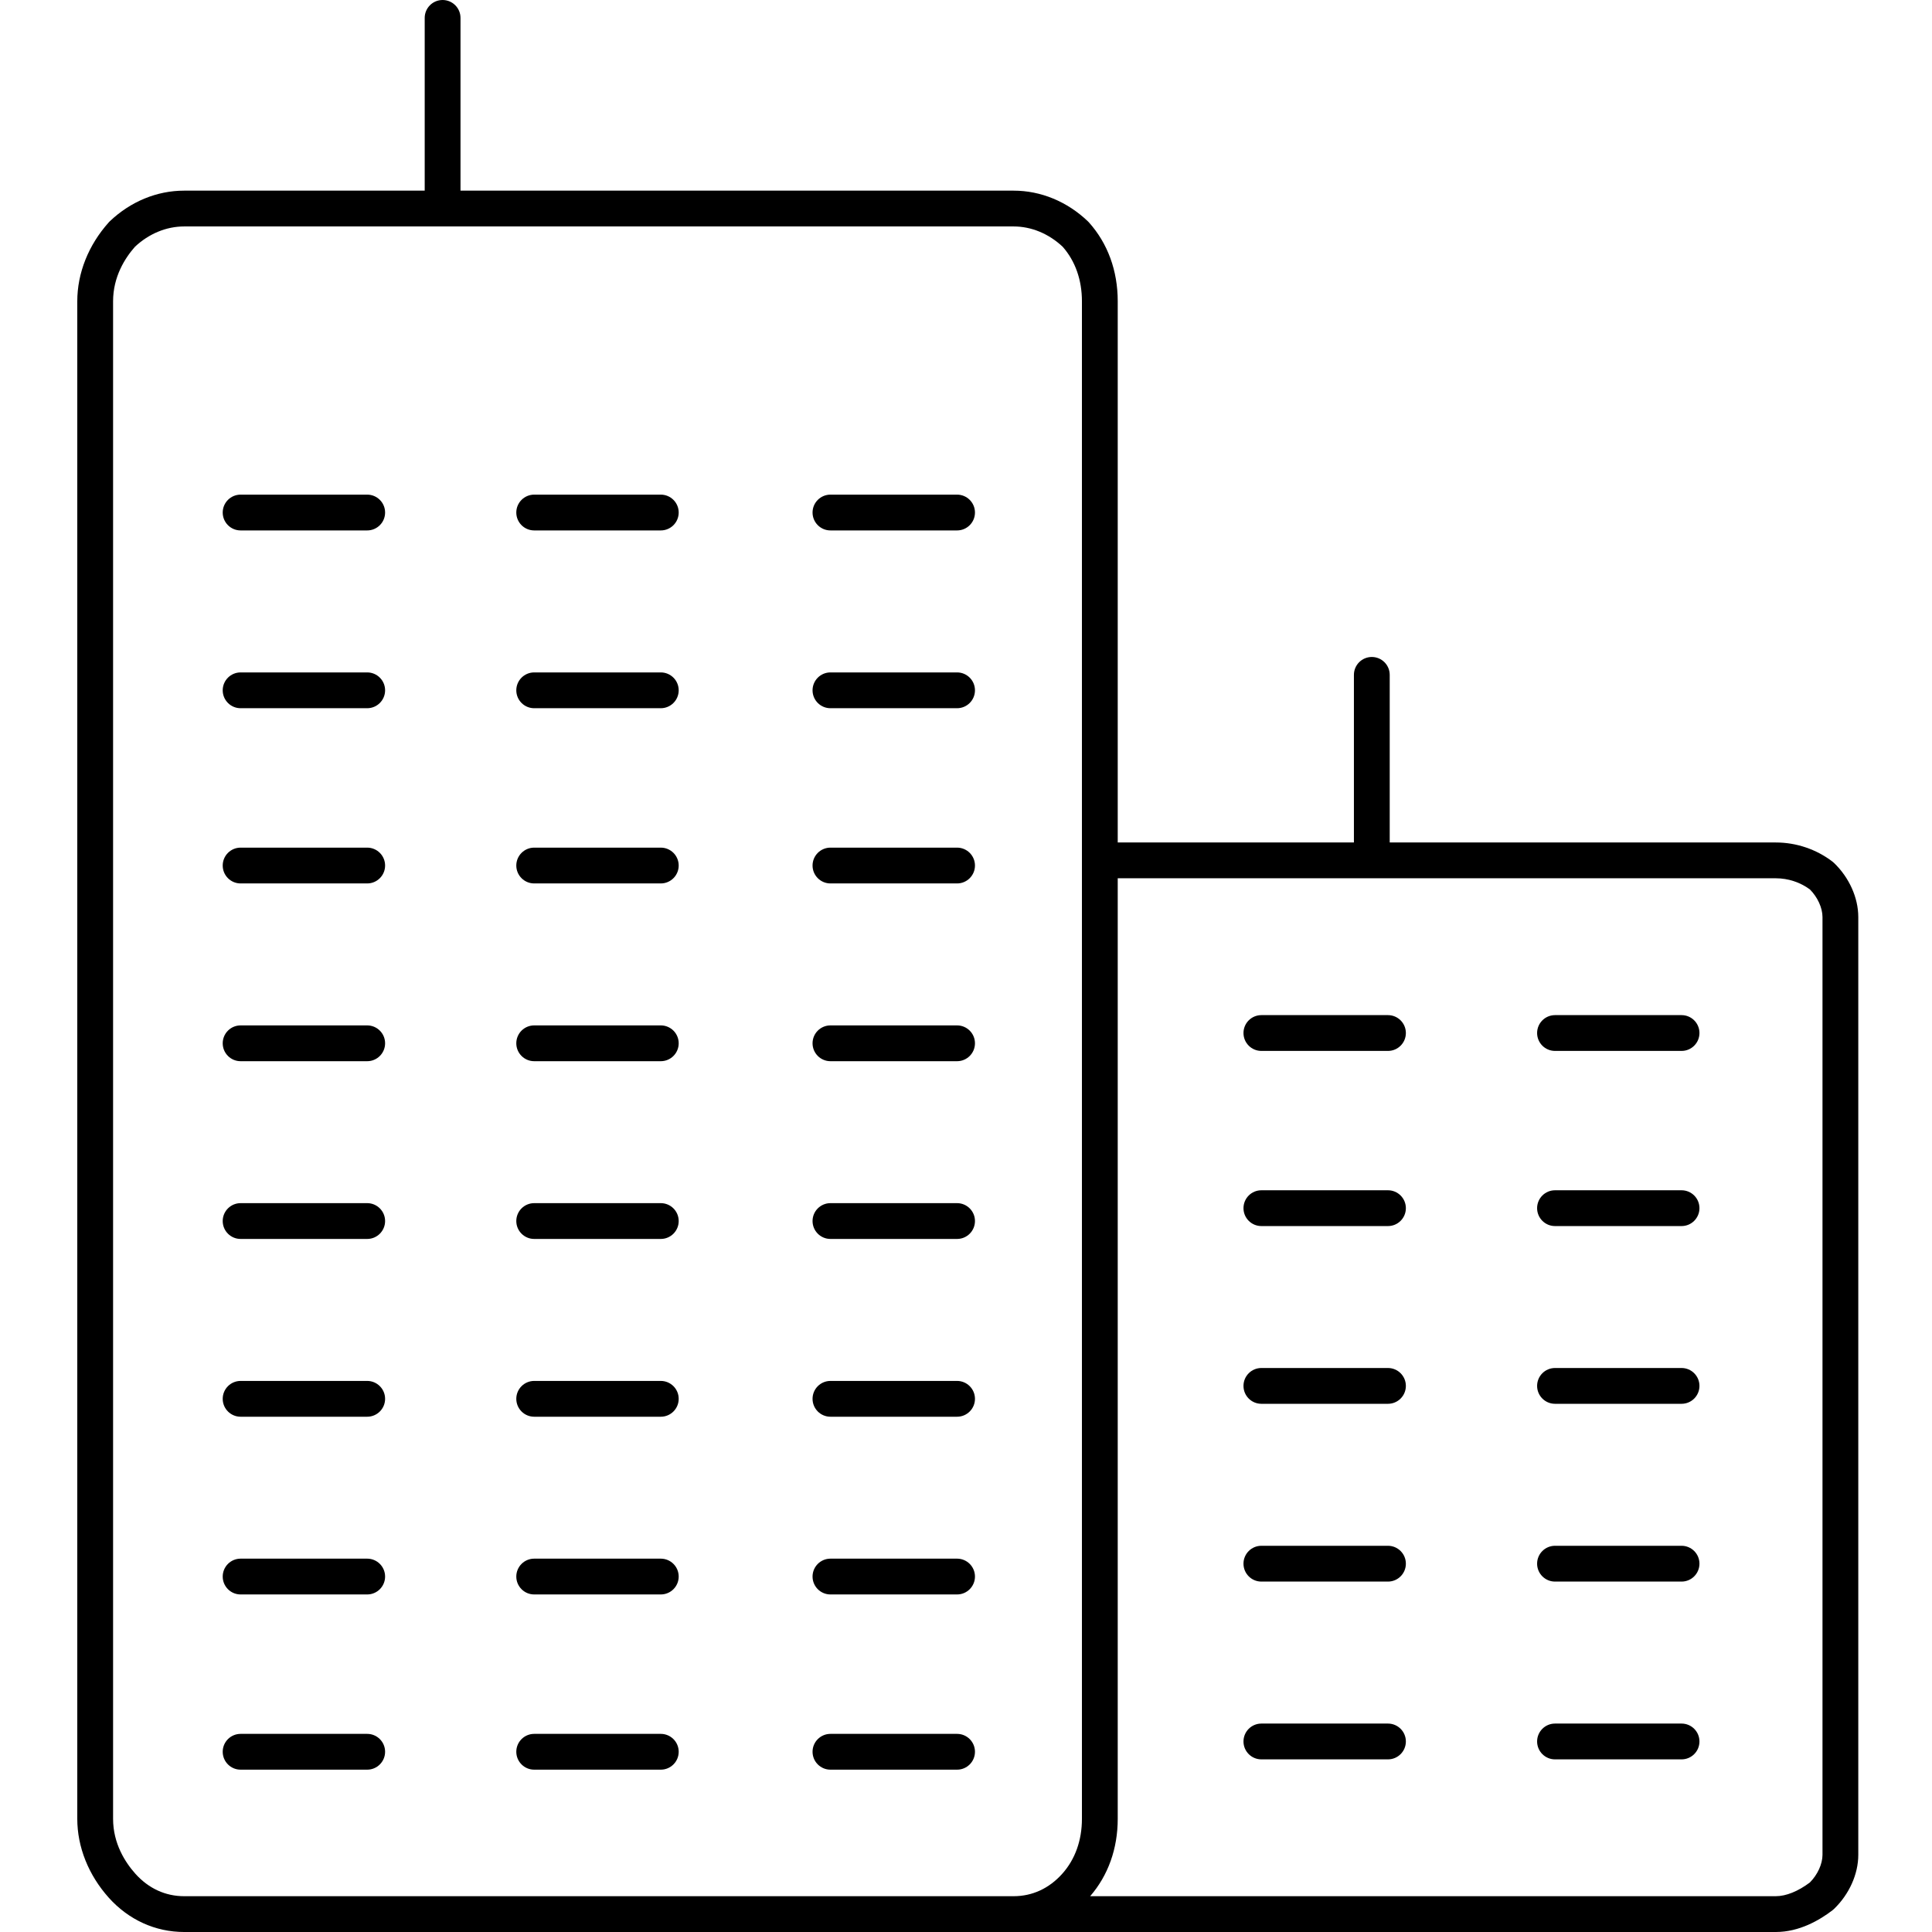
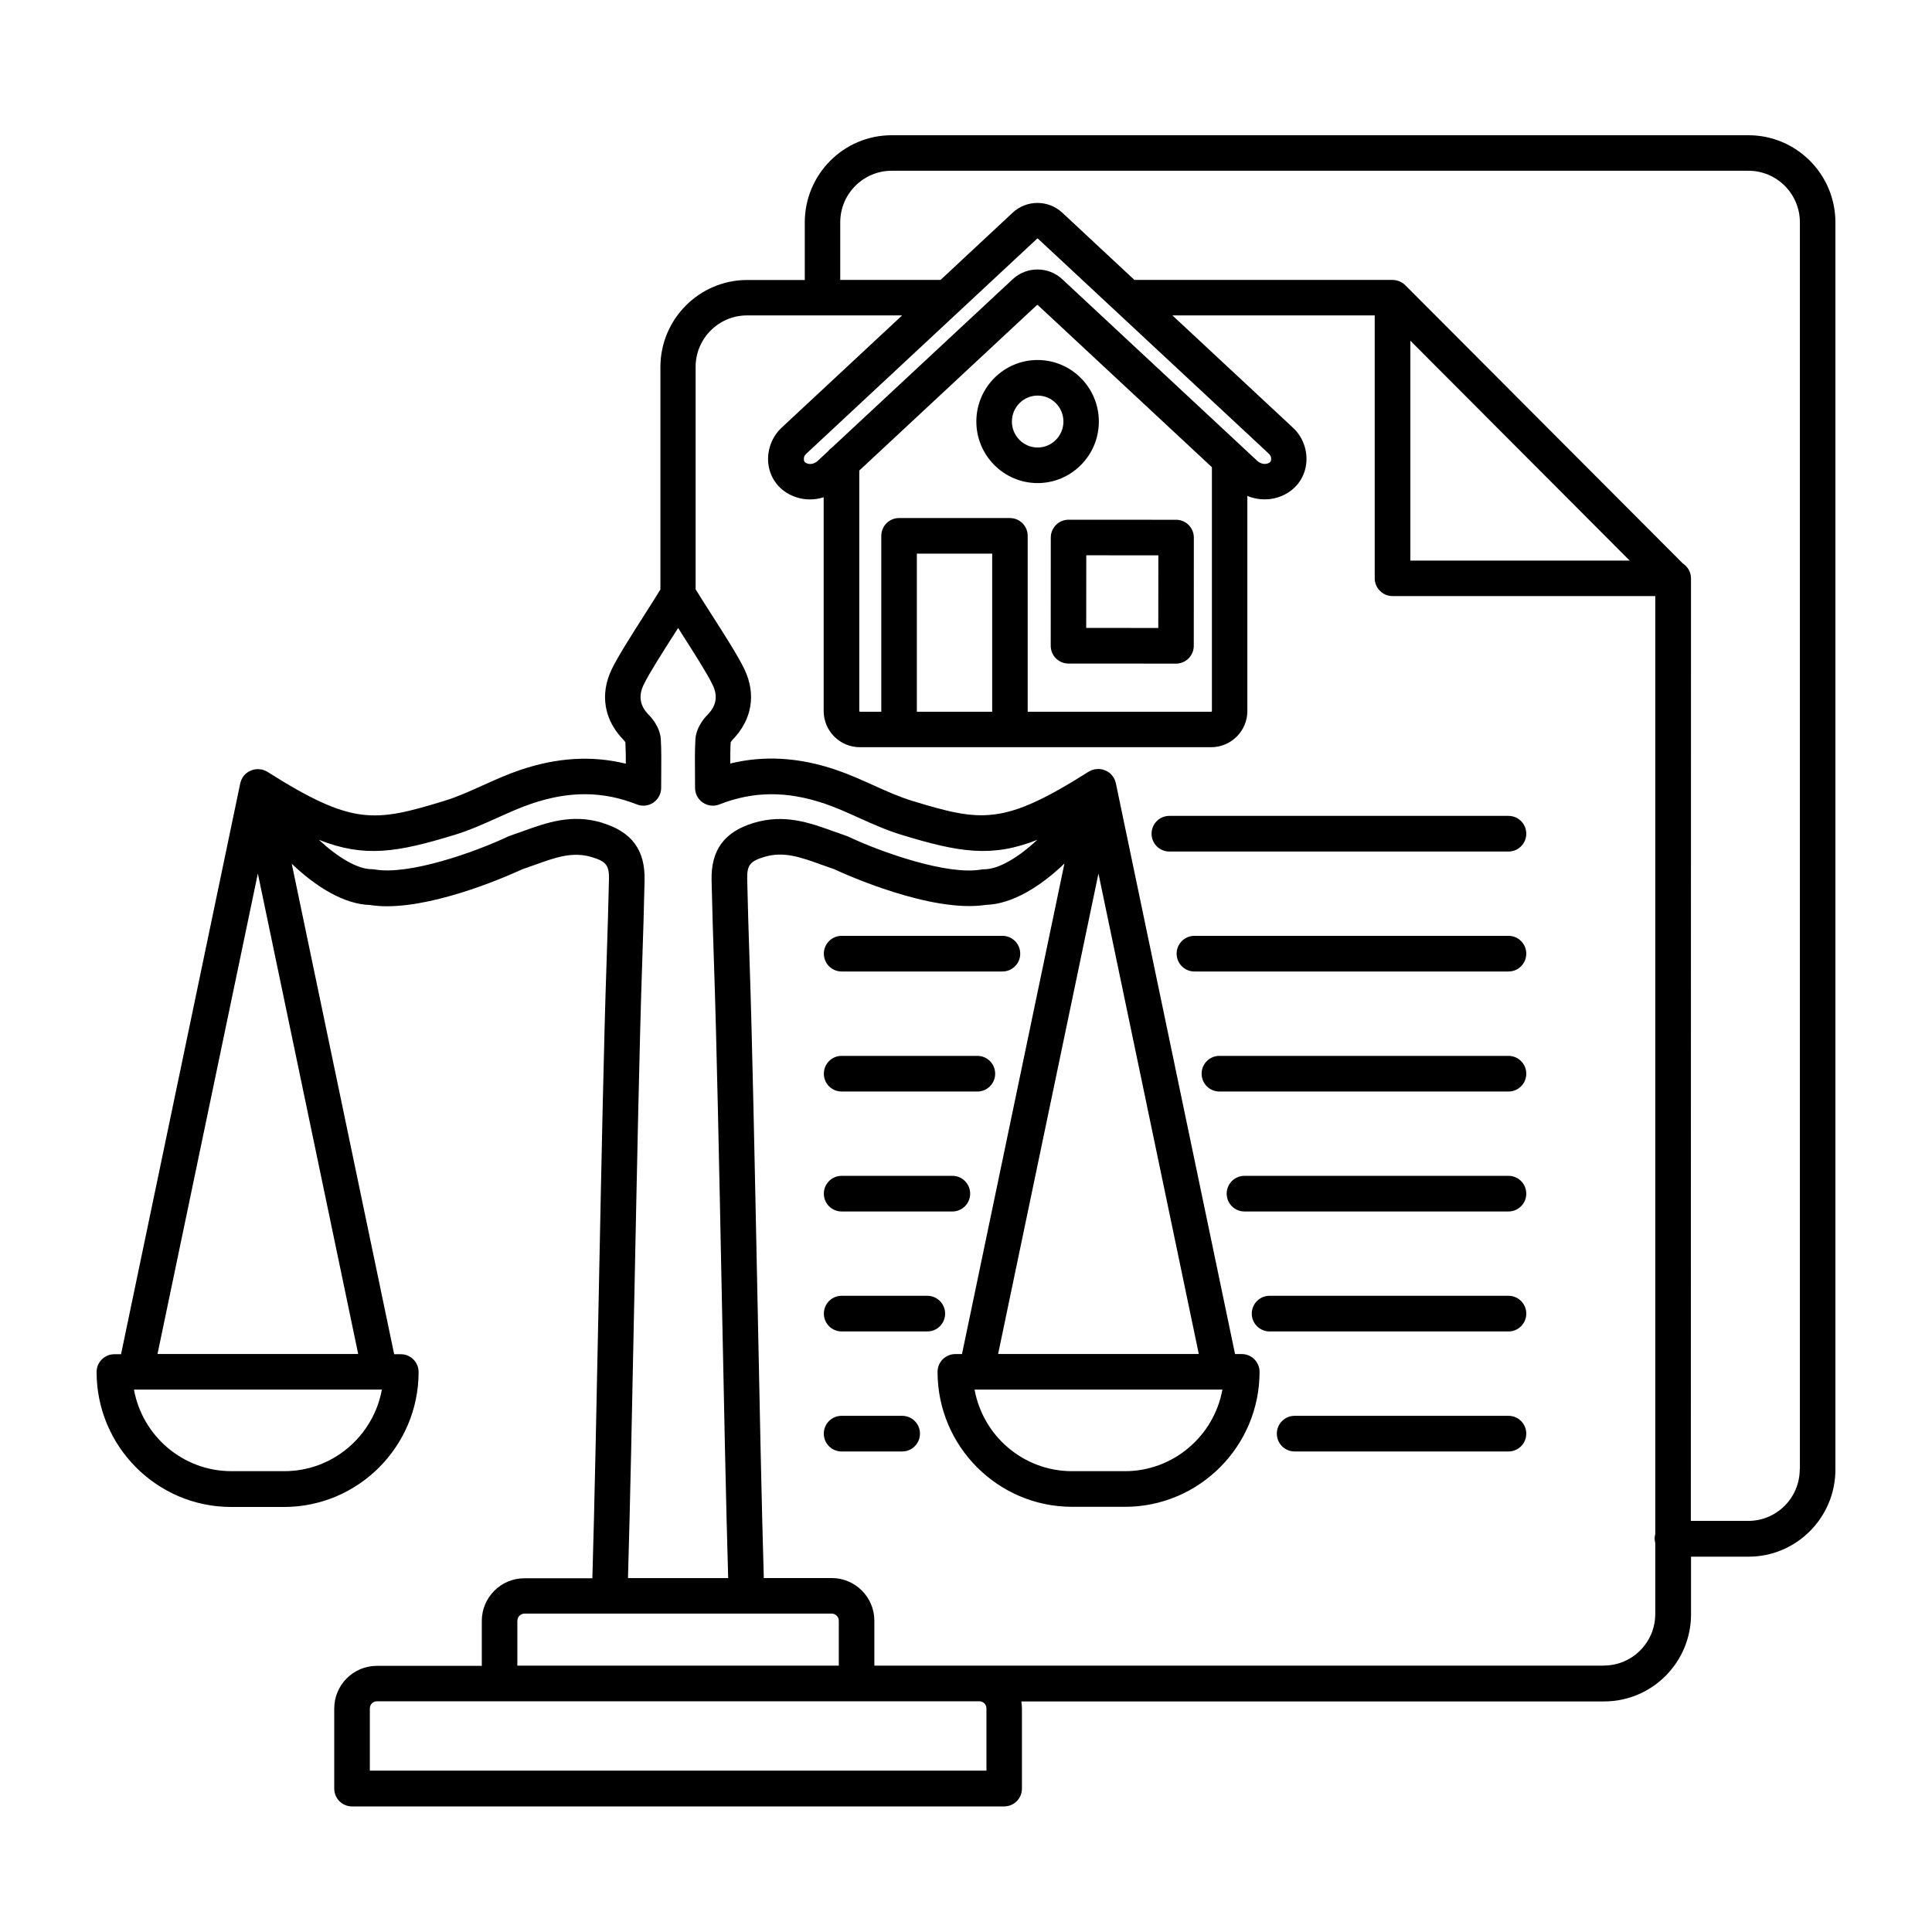
<svg xmlns="http://www.w3.org/2000/svg" width="200" height="200" viewBox="0 0 200 200" fill="none">
-   <path d="M38.012 51.204H24.908C23.884 51.204 23.055 52.034 23.055 53.057C23.055 54.081 23.884 54.91 24.908 54.91H38.012C39.035 54.91 39.865 54.081 39.865 53.057C39.865 52.034 39.035 51.204 38.012 51.204Z" fill="black" />
-   <path d="M68.405 51.204H55.3C54.277 51.204 53.447 52.034 53.447 53.057C53.447 54.081 54.277 54.91 55.3 54.91H68.405C69.428 54.91 70.258 54.081 70.258 53.057C70.258 52.034 69.428 51.204 68.405 51.204Z" fill="black" />
-   <path d="M99.075 51.204H85.968C84.945 51.204 84.115 52.034 84.115 53.057C84.115 54.081 84.945 54.91 85.968 54.91H99.075C100.099 54.91 100.928 54.081 100.928 53.057C100.928 52.034 100.099 51.204 99.075 51.204Z" fill="black" />
-   <path d="M38.012 69.608H24.908C23.884 69.608 23.055 70.438 23.055 71.461C23.055 72.484 23.884 73.314 24.908 73.314H38.012C39.035 73.314 39.865 72.484 39.865 71.461C39.865 70.438 39.035 69.608 38.012 69.608Z" fill="black" />
-   <path d="M68.405 69.608H55.3C54.277 69.608 53.447 70.438 53.447 71.461C53.447 72.484 54.277 73.314 55.3 73.314H68.405C69.428 73.314 70.258 72.484 70.258 71.461C70.258 70.438 69.428 69.608 68.405 69.608Z" fill="black" />
-   <path d="M99.075 69.608H85.968C84.945 69.608 84.115 70.438 84.115 71.461C84.115 72.484 84.945 73.314 85.968 73.314H99.075C100.099 73.314 100.928 72.484 100.928 71.461C100.928 70.438 100.099 69.608 99.075 69.608Z" fill="black" />
-   <path d="M38.012 87.747H24.908C23.884 87.747 23.055 88.576 23.055 89.6C23.055 90.623 23.884 91.453 24.908 91.453H38.012C39.035 91.453 39.865 90.623 39.865 89.6C39.865 88.576 39.035 87.747 38.012 87.747Z" fill="black" />
-   <path d="M68.405 87.747H55.3C54.277 87.747 53.447 88.576 53.447 89.6C53.447 90.623 54.277 91.453 55.3 91.453H68.405C69.428 91.453 70.258 90.623 70.258 89.6C70.258 88.576 69.428 87.747 68.405 87.747Z" fill="black" />
-   <path d="M99.075 87.747H85.968C84.945 87.747 84.115 88.576 84.115 89.6C84.115 90.623 84.945 91.453 85.968 91.453H99.075C100.099 91.453 100.928 90.623 100.928 89.6C100.928 88.576 100.099 87.747 99.075 87.747Z" fill="black" />
-   <path d="M38.012 106.149H24.908C23.884 106.149 23.055 106.978 23.055 108.002C23.055 109.025 23.884 109.855 24.908 109.855H38.012C39.035 109.855 39.865 109.025 39.865 108.002C39.865 106.978 39.035 106.149 38.012 106.149Z" fill="black" />
-   <path d="M68.405 106.149H55.3C54.277 106.149 53.447 106.978 53.447 108.002C53.447 109.025 54.277 109.855 55.3 109.855H68.405C69.428 109.855 70.258 109.025 70.258 108.002C70.258 106.978 69.428 106.149 68.405 106.149Z" fill="black" />
-   <path d="M99.075 106.149H85.968C84.945 106.149 84.115 106.978 84.115 108.002C84.115 109.025 84.945 109.855 85.968 109.855H99.075C100.099 109.855 100.928 109.025 100.928 108.002C100.928 106.978 100.099 106.149 99.075 106.149Z" fill="black" />
-   <path d="M38.012 124.549H24.908C23.884 124.549 23.055 125.379 23.055 126.402C23.055 127.425 23.884 128.255 24.908 128.255H38.012C39.035 128.255 39.865 127.425 39.865 126.402C39.865 125.379 39.035 124.549 38.012 124.549Z" fill="black" />
-   <path d="M68.405 124.549H55.3C54.277 124.549 53.447 125.379 53.447 126.402C53.447 127.425 54.277 128.255 55.3 128.255H68.405C69.428 128.255 70.258 127.425 70.258 126.402C70.258 125.379 69.428 124.549 68.405 124.549Z" fill="black" />
-   <path d="M99.075 124.549H85.968C84.945 124.549 84.115 125.379 84.115 126.402C84.115 127.425 84.945 128.255 85.968 128.255H99.075C100.099 128.255 100.928 127.425 100.928 126.402C100.928 125.379 100.099 124.549 99.075 124.549Z" fill="black" />
-   <path d="M38.012 142.953H24.908C23.884 142.953 23.055 143.783 23.055 144.806C23.055 145.829 23.884 146.659 24.908 146.659H38.012C39.035 146.659 39.865 145.829 39.865 144.806C39.865 143.783 39.035 142.953 38.012 142.953Z" fill="black" />
-   <path d="M68.405 142.953H55.3C54.277 142.953 53.447 143.783 53.447 144.806C53.447 145.829 54.277 146.659 55.3 146.659H68.405C69.428 146.659 70.258 145.829 70.258 144.806C70.258 143.783 69.428 142.953 68.405 142.953Z" fill="black" />
-   <path d="M99.075 142.953H85.968C84.945 142.953 84.115 143.783 84.115 144.806C84.115 145.829 84.945 146.659 85.968 146.659H99.075C100.099 146.659 100.928 145.829 100.928 144.806C100.928 143.783 100.099 142.953 99.075 142.953Z" fill="black" />
-   <path d="M38.012 161.351H24.908C23.884 161.351 23.055 162.181 23.055 163.204C23.055 164.227 23.884 165.057 24.908 165.057H38.012C39.035 165.057 39.865 164.227 39.865 163.204C39.865 162.181 39.035 161.351 38.012 161.351Z" fill="black" />
-   <path d="M68.405 161.351H55.3C54.277 161.351 53.447 162.181 53.447 163.204C53.447 164.227 54.277 165.057 55.3 165.057H68.405C69.428 165.057 70.258 164.227 70.258 163.204C70.258 162.181 69.428 161.351 68.405 161.351Z" fill="black" />
-   <path d="M99.075 161.351H85.968C84.945 161.351 84.115 162.181 84.115 163.204C84.115 164.227 84.945 165.057 85.968 165.057H99.075C100.099 165.057 100.928 164.227 100.928 163.204C100.928 162.181 100.099 161.351 99.075 161.351Z" fill="black" />
-   <path d="M38.012 179.49H24.908C23.884 179.49 23.055 180.319 23.055 181.342C23.055 182.366 23.884 183.195 24.908 183.195H38.012C39.035 183.195 39.865 182.366 39.865 181.342C39.865 180.319 39.035 179.49 38.012 179.49Z" fill="black" />
-   <path d="M68.405 179.49H55.3C54.277 179.49 53.447 180.319 53.447 181.342C53.447 182.366 54.277 183.195 55.3 183.195H68.405C69.428 183.195 70.258 182.366 70.258 181.342C70.258 180.319 69.428 179.49 68.405 179.49Z" fill="black" />
-   <path d="M99.075 179.49H85.968C84.945 179.49 84.115 180.319 84.115 181.342C84.115 182.366 84.945 183.195 85.968 183.195H99.075C100.099 183.195 100.928 182.366 100.928 181.342C100.928 180.319 100.099 179.49 99.075 179.49Z" fill="black" />
-   <path d="M189.854 89.329C189.805 89.281 189.752 89.236 189.698 89.195C188.03 87.916 185.948 87.213 183.834 87.213H143.863V69.863C143.863 68.84 143.033 68.01 142.01 68.01C140.986 68.01 140.157 68.84 140.157 69.863V87.213H115.707V31.191C115.707 28.022 114.674 25.195 112.72 23.016C112.689 22.981 112.655 22.947 112.621 22.914C110.477 20.865 107.746 19.736 104.931 19.736H47.671V1.853C47.671 0.83 46.841 0 45.818 0C44.795 0 43.965 0.83 43.965 1.853V19.736H19.062C16.245 19.736 13.51 20.864 11.361 22.912C11.326 22.946 11.292 22.981 11.259 23.018C9.157 25.366 8 28.269 8 31.192V188.279C8 191.198 9.157 194.099 11.26 196.45C13.315 198.74 16.085 200 19.061 200H100.186H104.93H183.834C186.262 200 188.364 198.775 189.7 197.748C189.754 197.706 189.805 197.662 189.854 197.615C191.429 196.101 192.369 194.006 192.369 192.011V94.934C192.37 92.937 191.429 90.842 189.854 89.329ZM112.001 188.278C112.001 190.517 111.296 192.487 109.96 193.976C108.602 195.492 106.863 196.294 104.93 196.294H100.186H19.061C17.124 196.294 15.38 195.492 14.02 193.976C12.965 192.797 11.706 190.85 11.706 188.278V31.191C11.706 28.656 12.926 26.729 13.971 25.544C15.418 24.188 17.223 23.442 19.061 23.442H104.931C106.765 23.442 108.565 24.188 110.009 25.544C111.313 27.025 112.001 28.977 112.001 31.192V188.278H112.001ZM188.664 192.01C188.664 192.96 188.153 194.074 187.356 194.874C186.138 195.79 184.891 196.293 183.834 196.293H112.853C114.719 194.136 115.707 191.37 115.707 188.278V90.919H183.834C185.102 90.919 186.349 91.328 187.36 92.073C188.155 92.872 188.664 93.984 188.664 94.933V192.01H188.664Z" fill="black" />
-   <path d="M143.682 105.085H130.578C129.554 105.085 128.725 105.915 128.725 106.938C128.725 107.961 129.554 108.791 130.578 108.791H143.682C144.705 108.791 145.535 107.961 145.535 106.938C145.535 105.915 144.705 105.085 143.682 105.085Z" fill="black" />
-   <path d="M174.075 105.085H160.974C159.951 105.085 159.121 105.915 159.121 106.938C159.121 107.961 159.951 108.791 160.974 108.791H174.075C175.098 108.791 175.927 107.961 175.927 106.938C175.927 105.915 175.098 105.085 174.075 105.085Z" fill="black" />
-   <path d="M143.682 123.217H130.578C129.554 123.217 128.725 124.046 128.725 125.069C128.725 126.093 129.554 126.922 130.578 126.922H143.682C144.705 126.922 145.535 126.093 145.535 125.069C145.535 124.046 144.705 123.217 143.682 123.217Z" fill="black" />
-   <path d="M174.075 123.217H160.974C159.951 123.217 159.121 124.046 159.121 125.069C159.121 126.093 159.951 126.922 160.974 126.922H174.075C175.098 126.922 175.927 126.093 175.927 125.069C175.927 124.046 175.098 123.217 174.075 123.217Z" fill="black" />
-   <path d="M143.682 141.615H130.578C129.554 141.615 128.725 142.445 128.725 143.468C128.725 144.491 129.554 145.321 130.578 145.321H143.682C144.705 145.321 145.535 144.491 145.535 143.468C145.535 142.445 144.705 141.615 143.682 141.615Z" fill="black" />
-   <path d="M174.075 141.615H160.974C159.951 141.615 159.121 142.445 159.121 143.468C159.121 144.491 159.951 145.321 160.974 145.321H174.075C175.098 145.321 175.927 144.491 175.927 143.468C175.927 142.445 175.098 141.615 174.075 141.615Z" fill="black" />
-   <path d="M143.682 160.019H130.578C129.554 160.019 128.725 160.849 128.725 161.872C128.725 162.895 129.554 163.725 130.578 163.725H143.682C144.705 163.725 145.535 162.895 145.535 161.872C145.535 160.849 144.705 160.019 143.682 160.019Z" fill="black" />
-   <path d="M174.075 160.019H160.974C159.951 160.019 159.121 160.849 159.121 161.872C159.121 162.895 159.951 163.725 160.974 163.725H174.075C175.098 163.725 175.927 162.895 175.927 161.872C175.927 160.849 175.098 160.019 174.075 160.019Z" fill="black" />
-   <path d="M143.682 178.423H130.578C129.554 178.423 128.725 179.253 128.725 180.276C128.725 181.299 129.554 182.129 130.578 182.129H143.682C144.705 182.129 145.535 181.299 145.535 180.276C145.535 179.253 144.705 178.423 143.682 178.423Z" fill="black" />
-   <path d="M174.075 178.423H160.974C159.951 178.423 159.121 179.253 159.121 180.276C159.121 181.299 159.951 182.129 160.974 182.129H174.075C175.098 182.129 175.927 181.299 175.927 180.276C175.927 179.253 175.098 178.423 174.075 178.423Z" fill="black" />
+   <path d="M181.006 14H92.304C87.344 14 83.311 18.043 83.311 23.016V28.984H77.359C72.398 28.984 68.365 33.027 68.365 38.001V61.022C67.92 61.75 67.338 62.672 66.719 63.638C65.375 65.75 63.98 67.933 63.326 69.281C62.075 71.883 62.535 74.557 64.577 76.626C64.649 76.698 64.713 76.799 64.742 76.856C64.778 77.563 64.785 78.283 64.785 79.055C61.263 78.197 57.654 78.413 53.815 79.718C52.486 80.172 51.22 80.741 49.991 81.296C48.618 81.916 47.324 82.5 45.98 82.91C38.741 85.123 36.483 85.469 27.67 79.891C27.605 79.847 27.541 79.819 27.469 79.79C27.447 79.782 27.433 79.768 27.411 79.761C27.404 79.761 27.397 79.754 27.39 79.754C27.368 79.746 27.346 79.739 27.332 79.732C27.253 79.703 27.174 79.674 27.095 79.66C27.088 79.66 27.08 79.653 27.066 79.653H27.052C27.023 79.646 26.994 79.646 26.965 79.646C26.893 79.631 26.822 79.624 26.75 79.624C26.728 79.624 26.707 79.617 26.678 79.617C26.656 79.617 26.642 79.624 26.62 79.624C26.549 79.624 26.477 79.631 26.405 79.646C26.376 79.653 26.34 79.653 26.311 79.66H26.304C26.297 79.66 26.297 79.667 26.29 79.667C26.189 79.689 26.088 79.718 25.988 79.761C25.981 79.761 25.981 79.768 25.973 79.768C25.945 79.782 25.916 79.797 25.88 79.811C25.815 79.84 25.758 79.869 25.7 79.905C25.686 79.912 25.671 79.919 25.657 79.934C25.628 79.956 25.6 79.977 25.571 79.999C25.542 80.02 25.513 80.035 25.485 80.056C25.47 80.071 25.456 80.093 25.434 80.107C25.413 80.121 25.398 80.143 25.377 80.157C25.355 80.179 25.341 80.201 25.319 80.215C25.276 80.258 25.24 80.302 25.211 80.352C25.19 80.381 25.168 80.402 25.154 80.431C25.147 80.446 25.132 80.46 25.125 80.474C25.089 80.532 25.053 80.597 25.024 80.662C25.01 80.691 24.996 80.712 24.981 80.741C24.981 80.748 24.974 80.748 24.974 80.755C24.974 80.763 24.967 80.77 24.967 80.784C24.931 80.871 24.902 80.965 24.881 81.058C24.881 81.066 24.873 81.073 24.873 81.08L24.866 81.102V81.109L12.53 140.188H11.84C10.827 140.188 10 141.01 10 142.033C10 149.738 16.254 156.001 23.932 156.001H29.402C37.087 156.001 43.334 149.731 43.334 142.033C43.334 141.017 42.515 140.188 41.494 140.188H40.804L30.201 89.412C32.681 91.79 35.614 93.613 38.309 93.686C38.863 93.772 39.452 93.815 40.056 93.815C45.642 93.815 53.039 90.464 54.046 89.995C54.47 89.851 54.879 89.7 55.296 89.556C57.518 88.756 59.264 88.121 61.285 88.734C62.758 89.181 63.075 89.592 63.039 91.062C62.974 93.815 62.895 96.655 62.787 99.761C62.521 107.408 62.248 120.806 61.989 133.759C61.759 145.255 61.536 156.16 61.321 163.382H54.283C51.853 163.382 49.876 165.364 49.876 167.8V172.448H39.007C36.577 172.448 34.6 174.43 34.6 176.866V185.155C34.6 186.171 35.42 187 36.441 187H103.951C104.965 187 105.791 186.178 105.791 185.155V176.866C105.791 176.614 105.762 176.369 105.727 176.131H166.061C171.022 176.131 175.055 172.088 175.055 167.115V161.147H181.007C185.967 161.147 190 157.104 190 152.131V23.017C190 18.044 185.966 14 181.006 14ZM29.431 152.295H23.96C18.928 152.295 14.737 148.648 13.867 143.848H14.047H14.054H39.337H39.344H39.351H39.531C38.661 148.641 34.463 152.295 29.438 152.295H29.431ZM16.305 140.165L26.692 90.427L37.08 140.165H16.305ZM62.37 85.179C59.185 84.213 56.59 85.158 54.074 86.066C53.657 86.217 53.233 86.368 52.801 86.513C52.73 86.534 52.665 86.563 52.6 86.592C49.128 88.242 42.313 90.621 38.819 90.008C38.712 89.987 38.611 89.98 38.503 89.98C36.965 89.98 34.909 88.704 33.011 86.938C37.727 88.805 41.098 88.25 47.057 86.426C48.617 85.951 50.084 85.288 51.5 84.653C52.701 84.113 53.829 83.601 54.994 83.205C58.941 81.864 62.413 81.886 65.935 83.277C66.503 83.5 67.143 83.428 67.639 83.082C68.142 82.736 68.444 82.167 68.444 81.561C68.444 81.035 68.451 80.531 68.451 80.055C68.458 78.844 68.473 77.698 68.408 76.552C68.336 75.284 67.452 74.303 67.186 74.03C66.237 73.071 66.065 72.069 66.632 70.88C67.186 69.727 68.581 67.543 69.81 65.619C69.939 65.41 70.076 65.208 70.198 65.006C70.328 65.208 70.457 65.41 70.586 65.619C71.816 67.543 73.21 69.727 73.764 70.88C74.339 72.069 74.159 73.071 73.21 74.03C72.944 74.304 72.06 75.284 71.988 76.552C71.924 77.698 71.931 78.837 71.945 80.048C71.952 80.531 71.952 81.028 71.952 81.561C71.952 82.174 72.254 82.743 72.757 83.082C73.261 83.428 73.9 83.5 74.461 83.277C77.984 81.893 81.456 81.864 85.403 83.205C86.567 83.601 87.696 84.113 88.896 84.653C90.312 85.295 91.779 85.951 93.339 86.426C99.298 88.243 102.67 88.805 107.386 86.938C105.488 88.704 103.425 89.987 101.893 89.987C101.786 89.987 101.678 89.994 101.577 90.016C98.076 90.628 91.268 88.243 87.796 86.599C87.731 86.57 87.667 86.541 87.595 86.52C87.164 86.376 86.74 86.224 86.323 86.073C83.806 85.165 81.211 84.228 78.027 85.186C74.979 86.109 73.591 87.997 73.663 91.126C73.728 93.893 73.807 96.754 73.915 99.868C74.181 107.493 74.454 120.878 74.713 133.821C74.943 145.267 75.165 156.121 75.381 163.365H65.008C65.224 156.121 65.446 145.26 65.676 133.814C65.942 120.877 66.208 107.492 66.474 99.874C66.582 96.753 66.668 93.891 66.726 91.131C66.798 88.003 65.41 86.115 62.362 85.192L62.37 85.179ZM53.563 167.776C53.563 167.373 53.894 167.041 54.297 167.041H86.099C86.502 167.041 86.832 167.373 86.832 167.776V172.425H53.556V167.776H53.563ZM102.117 183.294H38.287V176.851C38.287 176.447 38.617 176.115 39.02 176.115H101.383C101.786 176.115 102.116 176.447 102.116 176.851L102.117 183.294ZM166.06 172.425H101.469H101.44H101.383H90.513V167.777C90.513 165.341 88.536 163.359 86.107 163.359H79.069C78.853 156.137 78.63 145.239 78.4 133.743C78.134 120.784 77.868 107.386 77.602 99.738C77.495 96.632 77.415 93.792 77.351 91.039C77.315 89.569 77.631 89.158 79.105 88.711C81.125 88.098 82.872 88.733 85.093 89.533C85.503 89.684 85.92 89.828 86.344 89.972C87.451 90.491 96.437 94.556 102.08 93.67C104.769 93.598 107.702 91.781 110.189 89.396L99.585 140.172H98.895C97.882 140.172 97.055 140.994 97.055 142.017C97.055 149.722 103.309 155.985 110.987 155.985H116.458C124.142 155.985 130.389 149.715 130.389 142.017C130.389 141.001 129.57 140.172 128.549 140.172H127.852L115.516 81.093V81.086L115.509 81.064C115.509 81.057 115.501 81.05 115.501 81.042C115.48 80.949 115.451 80.855 115.415 80.761C115.415 80.754 115.408 80.747 115.408 80.74C115.408 80.732 115.401 80.725 115.401 80.725L115.358 80.639C115.329 80.574 115.3 80.516 115.257 80.459C115.25 80.444 115.243 80.43 115.228 80.415C115.207 80.386 115.185 80.358 115.164 80.329C115.128 80.286 115.092 80.242 115.056 80.199C115.041 80.177 115.02 80.163 115.005 80.141C114.984 80.12 114.962 80.098 114.941 80.084L114.898 80.04C114.869 80.019 114.84 80.004 114.811 79.983C114.783 79.961 114.761 79.94 114.732 79.918C114.718 79.904 114.696 79.896 114.682 79.889C114.624 79.853 114.567 79.824 114.502 79.796C114.473 79.781 114.445 79.767 114.416 79.752C114.402 79.745 114.394 79.745 114.387 79.738C114.294 79.702 114.193 79.673 114.1 79.651C114.092 79.651 114.092 79.644 114.085 79.644H114.078C114.042 79.637 114.013 79.637 113.977 79.63C113.906 79.623 113.834 79.608 113.769 79.608C113.747 79.608 113.733 79.601 113.711 79.601C113.69 79.601 113.661 79.608 113.64 79.608C113.568 79.608 113.496 79.615 113.424 79.63C113.395 79.637 113.366 79.637 113.338 79.637H113.323C113.316 79.637 113.309 79.644 113.295 79.644C113.215 79.666 113.136 79.687 113.057 79.716C113.036 79.723 113.014 79.731 112.993 79.738C112.985 79.738 112.978 79.745 112.971 79.745C112.949 79.752 112.935 79.767 112.914 79.774C112.849 79.803 112.777 79.839 112.712 79.875C103.899 85.453 101.642 85.107 94.403 82.895C93.065 82.484 91.764 81.9 90.391 81.28C89.162 80.725 87.897 80.156 86.567 79.702C82.728 78.397 79.119 78.181 75.597 79.039C75.597 78.26 75.597 77.547 75.64 76.84C75.669 76.783 75.733 76.689 75.805 76.61C77.847 74.541 78.307 71.867 77.056 69.265C76.402 67.91 75.014 65.727 73.663 63.622C73.045 62.649 72.455 61.734 72.01 61.006V37.985C72.01 35.044 74.396 32.651 77.329 32.651H85.107H85.122H85.136H93.389L80.909 44.277C79.738 45.372 79.242 47.066 79.651 48.608C80.054 50.115 81.247 51.225 82.85 51.592C83.181 51.664 83.519 51.7 83.85 51.7C84.331 51.7 84.806 51.621 85.266 51.477V73.603C85.266 75.672 86.948 77.351 89.018 77.351H93.03H93.058H104.539H104.568H125.373C127.443 77.351 129.125 75.672 129.125 73.603V51.34C130.009 51.701 130.98 51.794 131.914 51.586C133.51 51.218 134.704 50.108 135.106 48.602C135.516 47.066 135.027 45.365 133.848 44.277L121.369 32.652H142.31V59.859C142.31 60.876 143.129 61.704 144.15 61.704H171.352V158.809C171.316 158.961 171.287 159.112 171.287 159.271C171.287 159.429 171.316 159.58 171.352 159.732V167.083C171.352 170.024 168.965 172.417 166.032 172.417L166.06 172.425ZM126.543 143.849C125.673 148.642 121.475 152.296 116.45 152.296H110.979C105.947 152.296 101.756 148.649 100.886 143.849H101.066H101.073H126.356H126.363H126.37H126.55H126.543ZM103.324 140.166L113.712 90.428L124.099 140.166H103.324ZM131.367 46.989C131.582 47.183 131.625 47.472 131.575 47.659C131.554 47.738 131.503 47.919 131.122 48.005C130.799 48.077 130.418 47.955 130.13 47.688L109.966 28.905C108.528 27.564 106.278 27.557 104.833 28.905L86.106 46.347C85.955 46.448 85.826 46.577 85.71 46.721L84.675 47.687C84.388 47.961 84.007 48.084 83.683 48.012C83.295 47.925 83.245 47.745 83.23 47.666C83.18 47.478 83.223 47.19 83.439 46.995L107.341 24.725C107.362 24.711 107.384 24.696 107.406 24.696C107.427 24.696 107.449 24.704 107.47 24.725L131.38 46.995L131.367 46.989ZM94.912 73.678V57.31H102.712V73.678H94.912ZM104.552 53.627H93.071C92.058 53.627 91.231 54.449 91.231 55.472V73.678H89.031C88.988 73.678 88.952 73.642 88.952 73.614V48.712L107.327 31.595C107.363 31.559 107.413 31.559 107.449 31.595L125.457 48.366V73.614C125.457 73.643 125.428 73.679 125.378 73.679H106.386V55.473C106.386 54.457 105.566 53.628 104.545 53.628L104.552 53.627ZM146.001 58.031V35.27L168.704 58.031H146.001ZM186.308 152.108C186.308 155.049 183.921 157.442 180.989 157.442H175.036L175.051 59.875C175.051 59.227 174.713 58.657 174.202 58.326L145.469 29.519C145.397 29.447 145.311 29.382 145.225 29.317C145.196 29.295 145.167 29.281 145.132 29.259C145.074 29.223 145.009 29.187 144.945 29.158C144.909 29.144 144.873 29.122 144.837 29.108C144.765 29.079 144.686 29.057 144.607 29.036C144.578 29.029 144.542 29.021 144.513 29.014C144.413 28.992 144.319 28.985 144.219 28.985C144.204 28.985 144.19 28.978 144.168 28.978H117.434L109.965 22.016C108.527 20.675 106.277 20.668 104.832 22.016L97.363 28.978H86.982V23.01C86.982 20.07 89.369 17.677 92.302 17.677H181.004C183.937 17.677 186.323 20.07 186.323 23.01V152.109L186.308 152.108ZM110.618 53.8C110.129 53.8 109.661 53.995 109.316 54.341C108.971 54.687 108.777 55.155 108.777 55.645L108.77 66.846C108.77 67.862 109.59 68.691 110.603 68.691L121.739 68.698C122.227 68.698 122.695 68.503 123.04 68.157C123.385 67.811 123.579 67.343 123.579 66.853L123.586 55.653C123.586 54.636 122.767 53.807 121.753 53.807L110.618 53.8ZM112.451 57.483L119.913 57.49L119.905 65.008L112.444 65.001L112.451 57.483ZM113.752 43.638C113.752 40.128 110.905 37.267 107.411 37.267C103.918 37.267 101.071 40.121 101.071 43.638C101.071 47.148 103.918 50.009 107.411 50.009C110.905 50.009 113.752 47.155 113.752 43.638ZM104.752 43.638C104.752 42.16 105.945 40.95 107.419 40.95C108.885 40.95 110.086 42.153 110.086 43.638C110.086 45.115 108.892 46.326 107.419 46.326C105.952 46.326 104.752 45.123 104.752 43.638ZM157.999 98.723C157.999 99.739 157.18 100.568 156.159 100.568H123.644C122.631 100.568 121.804 99.746 121.804 98.723C121.804 97.707 122.624 96.878 123.644 96.878H156.159C157.173 96.878 157.999 97.7 157.999 98.723ZM85.285 98.723C85.285 97.707 86.104 96.878 87.125 96.878H103.774C104.788 96.878 105.615 97.7 105.615 98.723C105.615 99.739 104.795 100.568 103.774 100.568H87.125C86.111 100.568 85.285 99.746 85.285 98.723ZM157.999 86.305C157.999 87.321 157.18 88.15 156.159 88.15H121.049C120.036 88.15 119.209 87.328 119.209 86.305C119.209 85.288 120.029 84.46 121.049 84.46H156.159C157.173 84.46 157.999 85.281 157.999 86.305ZM157.999 111.149C157.999 112.165 157.18 112.994 156.159 112.994H126.232C125.218 112.994 124.392 112.172 124.392 111.149C124.392 110.132 125.211 109.304 126.232 109.304H156.159C157.173 109.304 157.999 110.125 157.999 111.149ZM85.285 111.149C85.285 110.132 86.104 109.304 87.125 109.304H101.179C102.193 109.304 103.019 110.125 103.019 111.149C103.019 112.165 102.2 112.994 101.179 112.994H87.125C86.111 112.994 85.285 112.172 85.285 111.149ZM157.999 123.567C157.999 124.583 157.18 125.412 156.159 125.412H128.827C127.813 125.412 126.986 124.59 126.986 123.567C126.986 122.551 127.806 121.722 128.827 121.722H156.159C157.173 121.722 157.999 122.544 157.999 123.567ZM85.285 123.567C85.285 122.551 86.104 121.722 87.125 121.722H98.591C99.605 121.722 100.431 122.544 100.431 123.567C100.431 124.583 99.612 125.412 98.591 125.412H87.125C86.111 125.412 85.285 124.59 85.285 123.567ZM157.999 135.985C157.999 137.002 157.18 137.83 156.159 137.83H131.423C130.41 137.83 129.583 137.009 129.583 135.985C129.583 134.969 130.403 134.14 131.423 134.14H156.159C157.173 134.14 157.999 134.962 157.999 135.985ZM95.997 137.83H87.126C86.113 137.83 85.286 137.009 85.286 135.985C85.286 134.969 86.106 134.14 87.126 134.14H95.997C97.011 134.14 97.838 134.962 97.838 135.985C97.838 137.002 97.018 137.83 95.997 137.83ZM157.999 148.411C157.999 149.427 157.18 150.256 156.159 150.256H134.018C133.005 150.256 132.178 149.434 132.178 148.411C132.178 147.395 132.997 146.566 134.018 146.566H156.159C157.173 146.566 157.999 147.387 157.999 148.411ZM95.235 148.411C95.235 149.427 94.416 150.256 93.395 150.256H87.119C86.106 150.256 85.279 149.434 85.279 148.411C85.279 147.395 86.098 146.566 87.119 146.566H93.395C94.409 146.566 95.235 147.387 95.235 148.411Z" fill="black" />
</svg>
